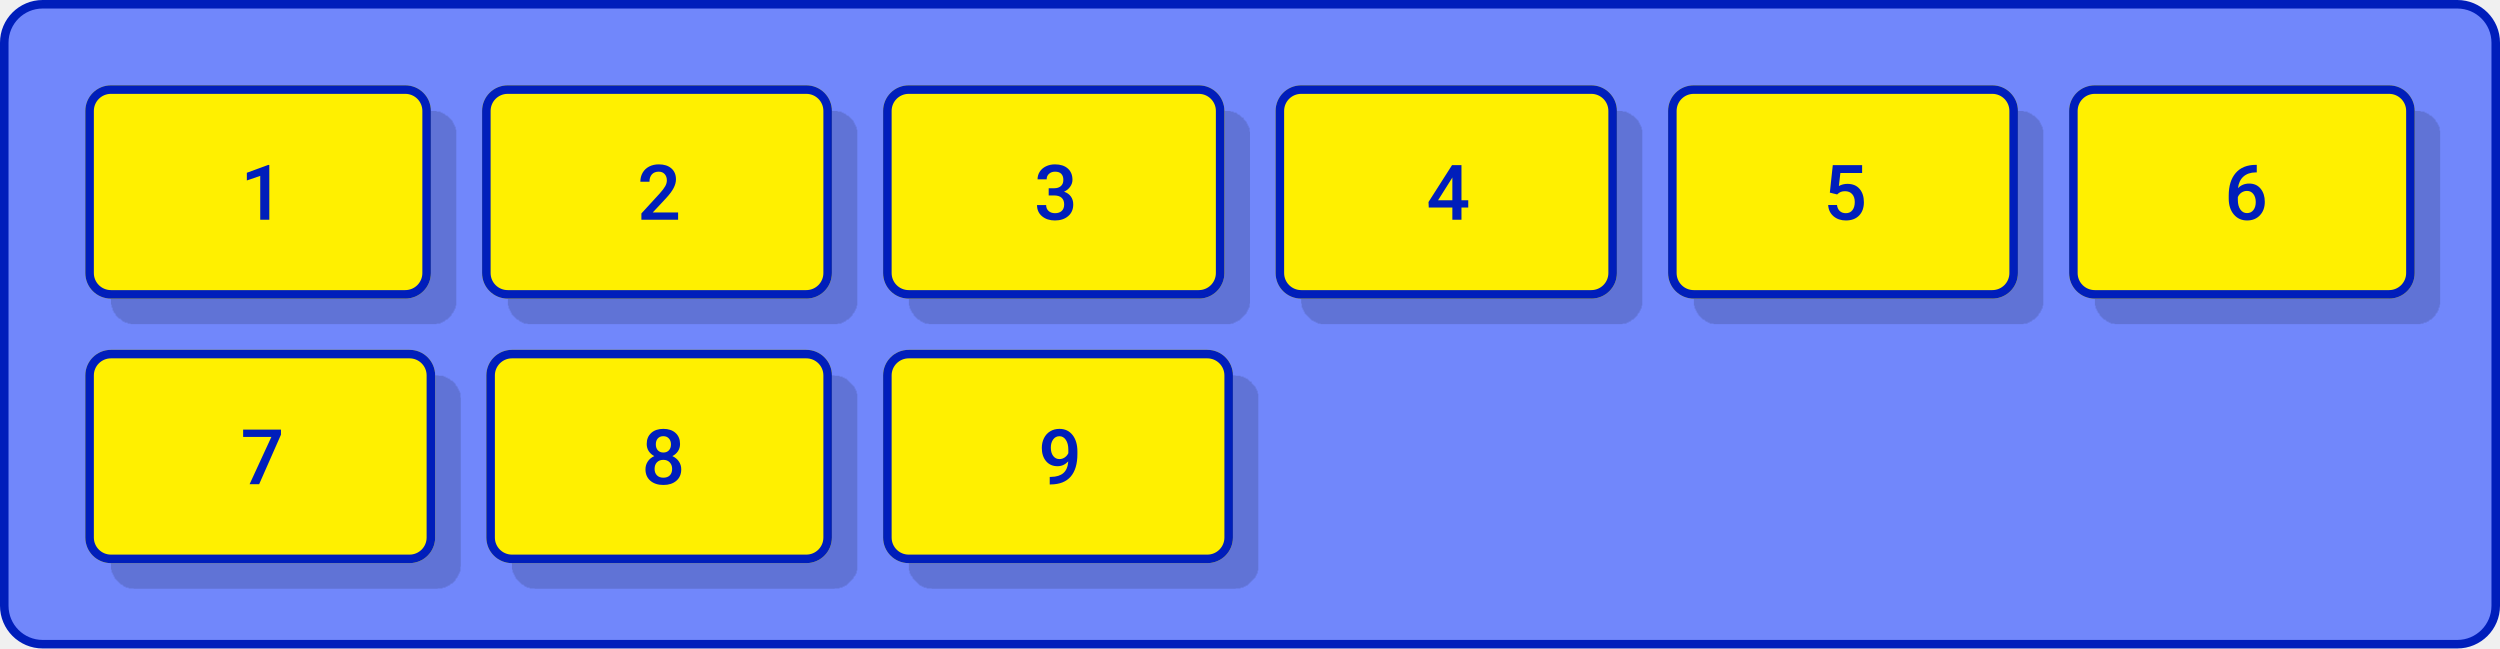
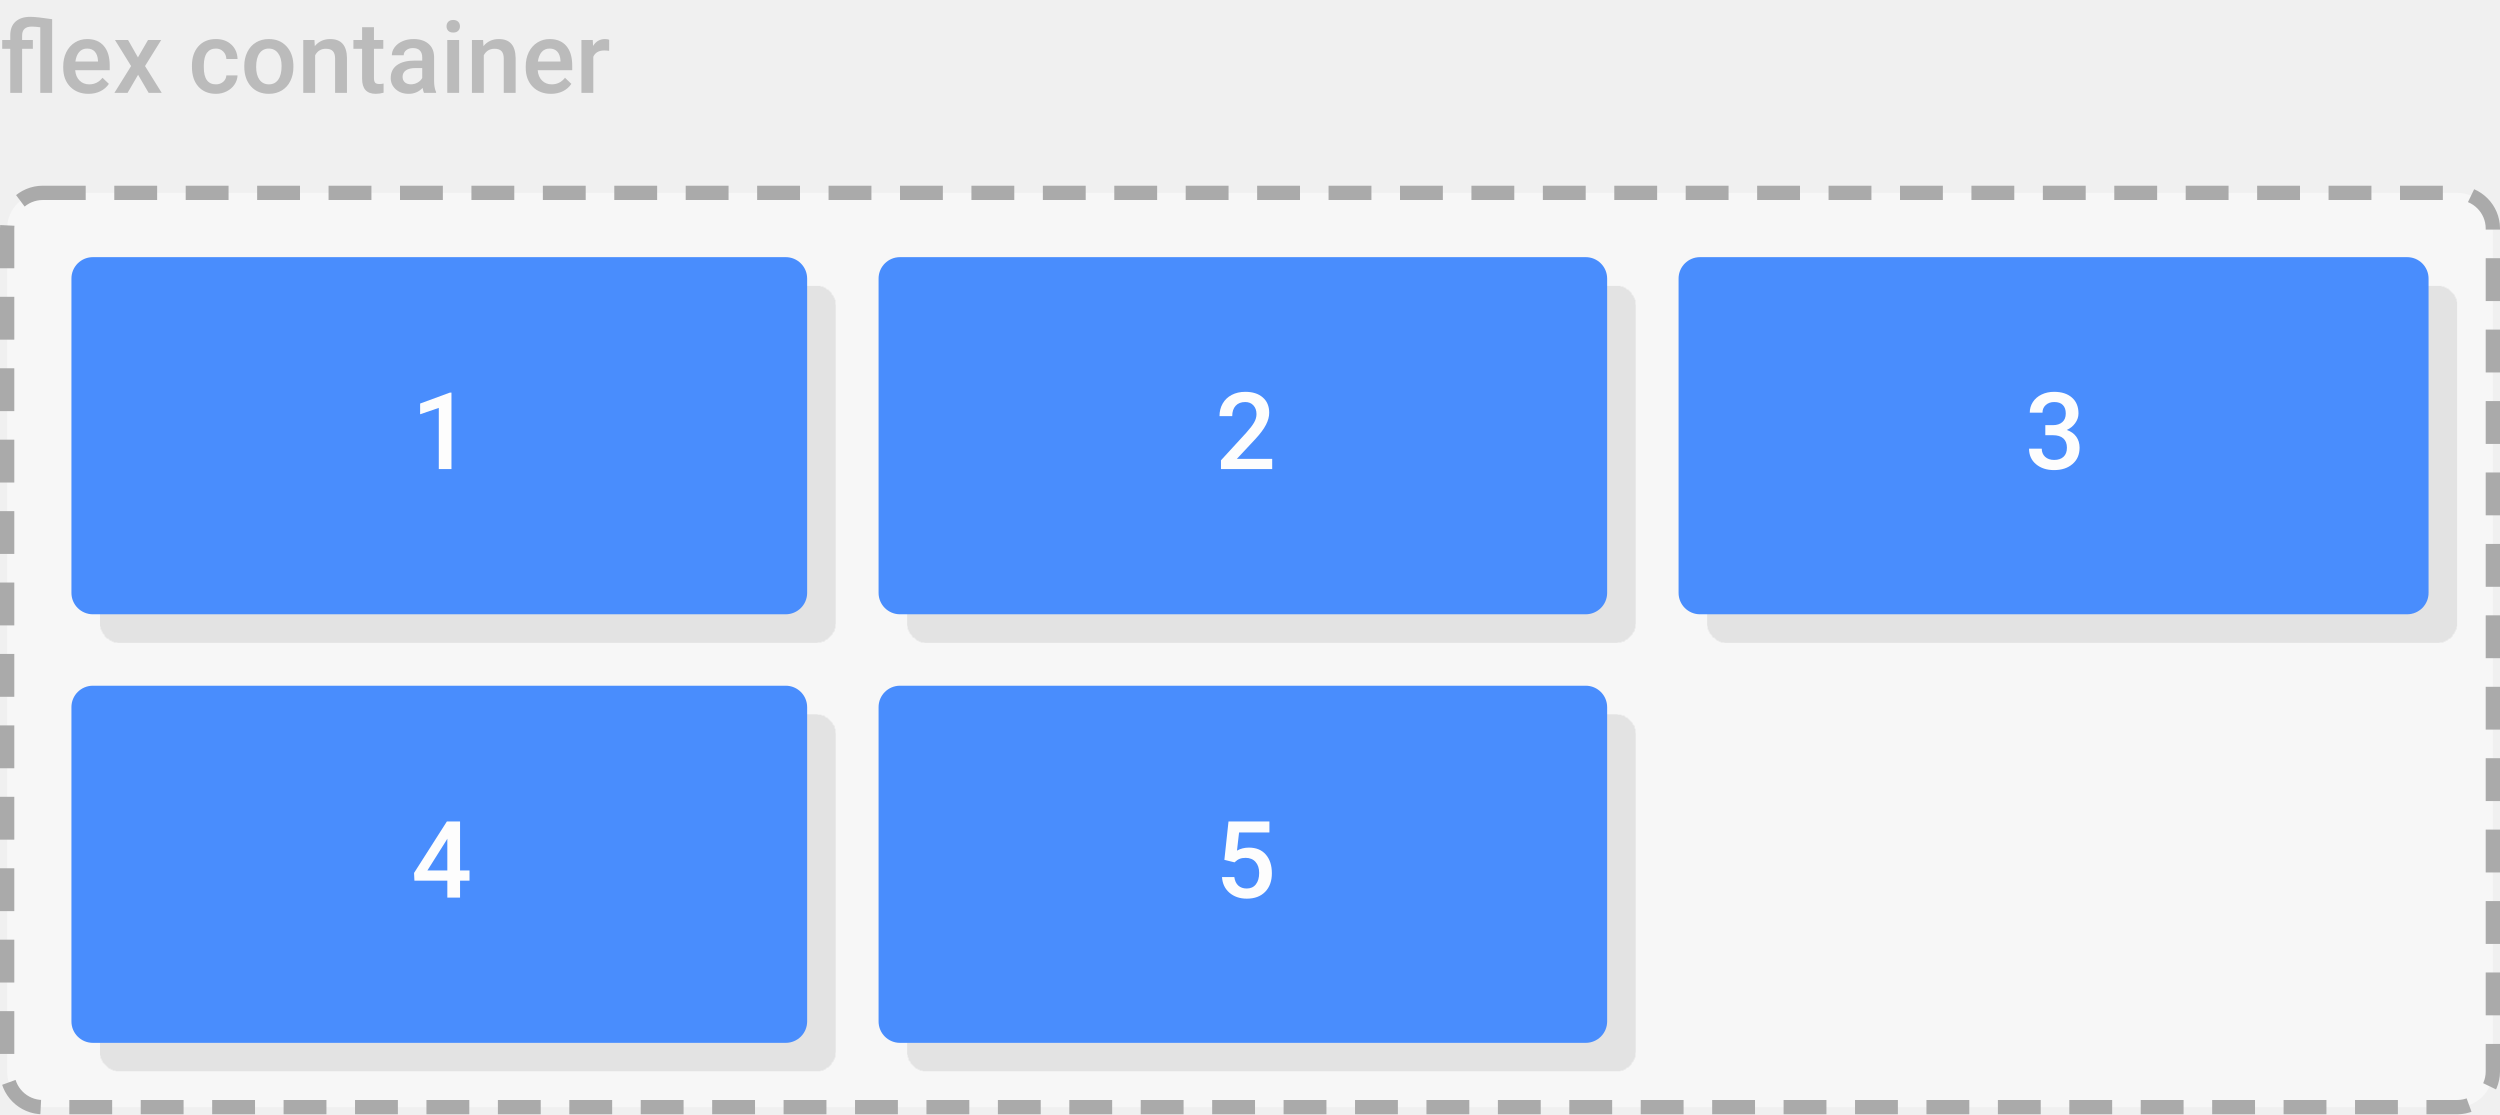
- <svg xmlns="http://www.w3.org/2000/svg" width="586" height="152" viewBox="0 0 586 152" fill="none">
-   <rect x="1" y="1" width="584" height="150" rx="9" fill="#7187FB" stroke="#001EBB" stroke-width="2" />
-   <g filter="url(#filter0_d)">
-     <rect x="20" y="20" width="81" height="50" rx="6" fill="#FFF000" />
-     <rect x="21" y="21" width="79" height="48" rx="5" stroke="#001EBB" stroke-width="2" />
+ <svg xmlns="http://www.w3.org/2000/svg" width="350" height="156" viewBox="0 0 350 156" fill="none">
+   <rect x="1" y="27" width="348" height="128" rx="5" fill="#F7F7F7" stroke="#AAAAAA" stroke-width="2" stroke-dasharray="6 4" />
+   <path d="M5.64 3.819C5.175 3.756 4.774 3.724 4.437 3.724C3.543 3.724 3.097 4.143 3.097 4.981V5.604H4.601V6.834H3.097V13H1.436V6.834H0.308V5.604H1.436V4.94C1.44 4.106 1.686 3.468 2.174 3.026C2.666 2.58 3.359 2.356 4.252 2.356C4.808 2.356 5.824 2.466 7.301 2.685V13H5.64V3.819ZM12.394 13.137C11.341 13.137 10.486 12.806 9.83 12.146C9.178 11.48 8.853 10.596 8.853 9.493V9.288C8.853 8.55 8.994 7.891 9.276 7.312C9.563 6.729 9.965 6.276 10.479 5.952C10.995 5.629 11.569 5.467 12.202 5.467C13.209 5.467 13.986 5.788 14.533 6.431C15.085 7.073 15.36 7.982 15.36 9.158V9.828H10.527C10.578 10.439 10.78 10.922 11.136 11.277C11.496 11.633 11.947 11.81 12.489 11.81C13.25 11.81 13.87 11.503 14.349 10.888L15.244 11.742C14.948 12.184 14.551 12.528 14.055 12.774C13.562 13.016 13.009 13.137 12.394 13.137ZM12.195 6.8C11.74 6.8 11.37 6.959 11.088 7.278C10.81 7.597 10.632 8.042 10.555 8.611H13.72V8.488C13.683 7.932 13.535 7.513 13.275 7.23C13.016 6.943 12.656 6.8 12.195 6.8ZM19.311 8.037L20.72 5.604H22.565L20.303 9.247L22.641 13H20.809L19.332 10.471L17.862 13H16.017L18.355 9.247L16.099 5.604H17.931L19.311 8.037ZM30.222 11.81C30.636 11.81 30.98 11.69 31.254 11.448C31.527 11.207 31.673 10.908 31.691 10.553H33.257C33.239 11.013 33.095 11.444 32.826 11.845C32.557 12.241 32.193 12.556 31.732 12.788C31.272 13.021 30.775 13.137 30.242 13.137C29.208 13.137 28.387 12.802 27.781 12.132C27.175 11.462 26.872 10.537 26.872 9.356V9.186C26.872 8.06 27.173 7.16 27.774 6.485C28.376 5.806 29.196 5.467 30.235 5.467C31.115 5.467 31.83 5.724 32.382 6.239C32.938 6.75 33.23 7.422 33.257 8.256H31.691C31.673 7.832 31.527 7.483 31.254 7.21C30.985 6.937 30.641 6.8 30.222 6.8C29.684 6.8 29.269 6.996 28.977 7.388C28.686 7.775 28.538 8.365 28.533 9.158V9.425C28.533 10.227 28.677 10.826 28.964 11.223C29.256 11.615 29.675 11.81 30.222 11.81ZM34.2 9.233C34.2 8.509 34.344 7.857 34.631 7.278C34.918 6.695 35.321 6.248 35.841 5.938C36.36 5.624 36.957 5.467 37.632 5.467C38.63 5.467 39.439 5.788 40.059 6.431C40.683 7.073 41.02 7.925 41.07 8.987L41.077 9.377C41.077 10.106 40.936 10.758 40.653 11.332C40.375 11.906 39.974 12.351 39.45 12.665C38.931 12.979 38.329 13.137 37.645 13.137C36.602 13.137 35.766 12.79 35.137 12.098C34.512 11.4 34.2 10.473 34.2 9.315V9.233ZM35.861 9.377C35.861 10.138 36.019 10.735 36.333 11.168C36.648 11.596 37.085 11.81 37.645 11.81C38.206 11.81 38.641 11.592 38.951 11.154C39.266 10.717 39.423 10.076 39.423 9.233C39.423 8.486 39.261 7.894 38.938 7.456C38.618 7.019 38.183 6.8 37.632 6.8C37.09 6.8 36.659 7.016 36.34 7.449C36.021 7.878 35.861 8.52 35.861 9.377ZM44.023 5.604L44.071 6.458C44.618 5.797 45.336 5.467 46.225 5.467C47.765 5.467 48.549 6.349 48.576 8.112V13H46.915V8.208C46.915 7.739 46.812 7.392 46.607 7.169C46.407 6.941 46.077 6.827 45.616 6.827C44.946 6.827 44.447 7.13 44.119 7.736V13H42.458V5.604H44.023ZM52.356 3.806V5.604H53.662V6.834H52.356V10.963C52.356 11.245 52.411 11.45 52.52 11.578C52.634 11.701 52.835 11.763 53.122 11.763C53.313 11.763 53.507 11.74 53.703 11.694V12.979C53.325 13.084 52.96 13.137 52.609 13.137C51.333 13.137 50.695 12.433 50.695 11.024V6.834H49.478V5.604H50.695V3.806H52.356ZM59.356 13C59.283 12.859 59.22 12.629 59.165 12.31C58.636 12.861 57.989 13.137 57.224 13.137C56.481 13.137 55.875 12.925 55.405 12.501C54.936 12.077 54.701 11.553 54.701 10.929C54.701 10.14 54.993 9.536 55.576 9.117C56.164 8.693 57.003 8.481 58.092 8.481H59.11V7.996C59.11 7.613 59.003 7.308 58.789 7.08C58.575 6.848 58.249 6.731 57.812 6.731C57.433 6.731 57.123 6.827 56.882 7.019C56.64 7.205 56.52 7.445 56.52 7.736H54.858C54.858 7.331 54.993 6.952 55.262 6.602C55.531 6.246 55.895 5.968 56.355 5.768C56.82 5.567 57.338 5.467 57.907 5.467C58.773 5.467 59.464 5.686 59.978 6.123C60.493 6.556 60.758 7.167 60.772 7.955V11.291C60.772 11.956 60.865 12.487 61.052 12.884V13H59.356ZM57.531 11.804C57.859 11.804 58.167 11.724 58.454 11.565C58.746 11.405 58.965 11.191 59.11 10.922V9.527H58.215C57.6 9.527 57.137 9.634 56.827 9.849C56.517 10.063 56.362 10.366 56.362 10.758C56.362 11.077 56.467 11.332 56.677 11.523C56.891 11.71 57.176 11.804 57.531 11.804ZM64.278 13H62.617V5.604H64.278V13ZM62.515 3.683C62.515 3.427 62.594 3.215 62.754 3.047C62.918 2.878 63.15 2.794 63.451 2.794C63.752 2.794 63.984 2.878 64.148 3.047C64.312 3.215 64.394 3.427 64.394 3.683C64.394 3.933 64.312 4.143 64.148 4.312C63.984 4.476 63.752 4.558 63.451 4.558C63.15 4.558 62.918 4.476 62.754 4.312C62.594 4.143 62.515 3.933 62.515 3.683ZM67.635 5.604L67.683 6.458C68.23 5.797 68.947 5.467 69.836 5.467C71.376 5.467 72.16 6.349 72.188 8.112V13H70.526V8.208C70.526 7.739 70.424 7.392 70.219 7.169C70.018 6.941 69.688 6.827 69.228 6.827C68.558 6.827 68.059 7.13 67.731 7.736V13H66.069V5.604H67.635ZM77.144 13.137C76.091 13.137 75.236 12.806 74.58 12.146C73.928 11.48 73.603 10.596 73.603 9.493V9.288C73.603 8.55 73.744 7.891 74.026 7.312C74.314 6.729 74.715 6.276 75.23 5.952C75.745 5.629 76.319 5.467 76.952 5.467C77.959 5.467 78.736 5.788 79.283 6.431C79.835 7.073 80.11 7.982 80.11 9.158V9.828H75.277C75.328 10.439 75.53 10.922 75.886 11.277C76.246 11.633 76.697 11.81 77.239 11.81C78 11.81 78.62 11.503 79.099 10.888L79.994 11.742C79.698 12.184 79.301 12.528 78.805 12.774C78.312 13.016 77.759 13.137 77.144 13.137ZM76.945 6.8C76.49 6.8 76.12 6.959 75.838 7.278C75.56 7.597 75.382 8.042 75.305 8.611H78.47V8.488C78.433 7.932 78.285 7.513 78.025 7.23C77.766 6.943 77.406 6.8 76.945 6.8ZM85.278 7.121C85.06 7.085 84.834 7.066 84.602 7.066C83.841 7.066 83.328 7.358 83.064 7.941V13H81.402V5.604H82.988L83.029 6.431C83.43 5.788 83.986 5.467 84.697 5.467C84.934 5.467 85.13 5.499 85.285 5.562L85.278 7.121Z" fill="#BBBBBB" />
+   <g opacity="0.8" filter="url(#filter0_d)">
+     <path d="M10 39C10 37.343 11.343 36 13 36H110C111.657 36 113 37.343 113 39V83C113 84.657 111.657 86 110 86H13C11.343 86 10 84.657 10 83V39Z" fill="#1E73FF" />
+     <path d="M63.205 65.666H61.432V57.105L58.817 57.998V56.497L62.977 54.966H63.205V65.666Z" fill="white" />
  </g>
-   <path d="M63.126 51.5H60.999V41.226L57.861 42.298V40.496L62.853 38.659H63.126V51.5Z" fill="#001EBB" />
-   <g filter="url(#filter1_d)">
-     <rect x="113" y="20" width="82" height="50" rx="6" fill="#FFF000" />
-     <rect x="114" y="21" width="80" height="48" rx="5" stroke="#001EBB" stroke-width="2" />
+   <g opacity="0.8" filter="url(#filter1_d)">
+     <path d="M123 39C123 37.343 124.343 36 126 36H222C223.657 36 225 37.343 225 39V83C225 84.657 223.657 86 222 86H126C124.343 86 123 84.657 123 83V39Z" fill="#1E73FF" />
+     <path d="M178.106 65.666H170.936V64.443L174.488 60.569C175.001 59.998 175.365 59.522 175.58 59.141C175.799 58.755 175.909 58.369 175.909 57.983C175.909 57.476 175.765 57.065 175.477 56.753C175.194 56.44 174.811 56.284 174.327 56.284C173.751 56.284 173.304 56.46 172.987 56.812C172.669 57.163 172.511 57.644 172.511 58.254H170.731C170.731 57.605 170.877 57.022 171.17 56.504C171.468 55.981 171.891 55.576 172.438 55.288C172.989 55 173.624 54.856 174.342 54.856C175.377 54.856 176.192 55.117 176.788 55.64C177.389 56.157 177.689 56.875 177.689 57.793C177.689 58.325 177.538 58.884 177.235 59.47C176.937 60.051 176.446 60.713 175.763 61.455L173.155 64.246H178.106V65.666Z" fill="white" />
  </g>
-   <path d="M158.947 51.5H150.343V50.032L154.605 45.383C155.221 44.697 155.657 44.126 155.915 43.669C156.179 43.206 156.311 42.743 156.311 42.28C156.311 41.671 156.138 41.179 155.792 40.804C155.452 40.429 154.992 40.241 154.412 40.241C153.721 40.241 153.185 40.452 152.804 40.874C152.423 41.296 152.232 41.873 152.232 42.605H150.097C150.097 41.826 150.272 41.126 150.624 40.505C150.981 39.878 151.488 39.392 152.145 39.046C152.807 38.7 153.568 38.527 154.43 38.527C155.672 38.527 156.65 38.841 157.365 39.468C158.086 40.089 158.446 40.95 158.446 42.052C158.446 42.69 158.265 43.361 157.901 44.065C157.544 44.762 156.955 45.556 156.135 46.446L153.006 49.795H158.947V51.5Z" fill="#001EBB" />
-   <g filter="url(#filter2_d)">
-     <rect x="207" y="20" width="80" height="50" rx="6" fill="#FFF000" />
-     <rect x="208" y="21" width="78" height="48" rx="5" stroke="#001EBB" stroke-width="2" />
+   <g opacity="0.8" filter="url(#filter2_d)">
+     <path d="M235 39C235 37.343 236.343 36 238 36H337C338.657 36 340 37.343 340 39V83C340 84.657 338.657 86 337 86H238C236.343 86 235 84.657 235 83V39Z" fill="#1E73FF" />
+     <path d="M286.344 59.522H287.428C287.975 59.517 288.407 59.375 288.724 59.097C289.046 58.818 289.208 58.416 289.208 57.888C289.208 57.38 289.073 56.987 288.805 56.709C288.541 56.426 288.136 56.284 287.589 56.284C287.11 56.284 286.717 56.423 286.41 56.702C286.102 56.975 285.948 57.334 285.948 57.778H284.168C284.168 57.231 284.312 56.733 284.601 56.284C284.894 55.835 285.299 55.486 285.816 55.237C286.339 54.983 286.922 54.856 287.567 54.856C288.631 54.856 289.466 55.124 290.072 55.662C290.682 56.194 290.987 56.936 290.987 57.888C290.987 58.367 290.833 58.818 290.526 59.243C290.223 59.663 289.83 59.98 289.347 60.195C289.933 60.395 290.377 60.71 290.68 61.14C290.987 61.57 291.141 62.083 291.141 62.678C291.141 63.635 290.812 64.397 290.152 64.963C289.498 65.53 288.636 65.813 287.567 65.813C286.542 65.813 285.702 65.54 285.047 64.993C284.393 64.446 284.066 63.718 284.066 62.81H285.846C285.846 63.279 286.002 63.66 286.314 63.953C286.632 64.246 287.057 64.392 287.589 64.392C288.141 64.392 288.575 64.246 288.893 63.953C289.21 63.66 289.369 63.235 289.369 62.678C289.369 62.117 289.203 61.685 288.871 61.382C288.539 61.079 288.045 60.928 287.391 60.928H286.344V59.522Z" fill="white" />
  </g>
-   <path d="M245.812 44.126H247.113C247.77 44.12 248.288 43.95 248.669 43.616C249.056 43.282 249.249 42.799 249.249 42.166C249.249 41.557 249.088 41.085 248.766 40.751C248.449 40.411 247.963 40.241 247.307 40.241C246.732 40.241 246.261 40.408 245.892 40.742C245.522 41.07 245.338 41.501 245.338 42.034H243.202C243.202 41.378 243.375 40.78 243.721 40.241C244.072 39.702 244.559 39.283 245.18 38.984C245.807 38.68 246.507 38.527 247.28 38.527C248.558 38.527 249.56 38.85 250.286 39.494C251.019 40.133 251.385 41.023 251.385 42.166C251.385 42.74 251.2 43.282 250.831 43.792C250.468 44.296 249.996 44.677 249.416 44.935C250.119 45.175 250.652 45.553 251.016 46.068C251.385 46.584 251.569 47.199 251.569 47.914C251.569 49.062 251.174 49.977 250.383 50.656C249.598 51.336 248.563 51.676 247.28 51.676C246.05 51.676 245.042 51.348 244.257 50.691C243.472 50.035 243.079 49.162 243.079 48.072H245.215C245.215 48.635 245.402 49.092 245.777 49.443C246.158 49.795 246.668 49.971 247.307 49.971C247.969 49.971 248.49 49.795 248.871 49.443C249.252 49.092 249.442 48.582 249.442 47.914C249.442 47.24 249.243 46.722 248.845 46.358C248.446 45.995 247.854 45.813 247.069 45.813H245.812V44.126Z" fill="#001EBB" />
-   <g filter="url(#filter3_d)">
-     <rect x="299" y="20" width="80" height="50" rx="6" fill="#FFF000" />
-     <rect x="300" y="21" width="78" height="48" rx="5" stroke="#001EBB" stroke-width="2" />
+   <g opacity="0.8" filter="url(#filter3_d)">
+     <path d="M10 99C10 97.343 11.343 96 13 96H110C111.657 96 113 97.343 113 99V143C113 144.657 111.657 146 110 146H13C11.343 146 10 144.657 10 143V99Z" fill="#1E73FF" />
+     <path d="M64.406 121.865H65.731V123.293H64.406V125.667H62.626V123.293H58.019L57.968 122.209L62.567 115.002H64.406V121.865ZM59.835 121.865H62.626V117.412L62.494 117.646L59.835 121.865Z" fill="white" />
  </g>
-   <path d="M342.567 46.938H344.158V48.652H342.567V51.5H340.432V48.652H334.903L334.842 47.352L340.361 38.703H342.567V46.938ZM337.083 46.938H340.432V41.595L340.273 41.876L337.083 46.938Z" fill="#001EBB" />
-   <g filter="url(#filter4_d)">
-     <rect x="391" y="20" width="82" height="50" rx="6" fill="#FFF000" />
-     <rect x="392" y="21" width="80" height="48" rx="5" stroke="#001EBB" stroke-width="2" />
+   <g opacity="0.8" filter="url(#filter4_d)">
+     <path d="M123 99C123 97.343 124.343 96 126 96H222C223.657 96 225 97.343 225 99V143C225 144.657 223.657 146 222 146H126C124.343 146 123 144.657 123 143V99Z" fill="#1E73FF" />
+     <path d="M171.412 120.378L171.991 115.002H177.718V116.541H173.47L173.177 119.089C173.67 118.806 174.227 118.665 174.847 118.665C175.863 118.665 176.651 118.989 177.213 119.639C177.779 120.288 178.062 121.162 178.062 122.261C178.062 123.345 177.75 124.209 177.125 124.854C176.5 125.493 175.643 125.813 174.554 125.813C173.578 125.813 172.767 125.537 172.123 124.985C171.483 124.429 171.136 123.696 171.083 122.788H172.804C172.872 123.306 173.058 123.704 173.36 123.982C173.663 124.255 174.059 124.392 174.547 124.392C175.094 124.392 175.519 124.197 175.821 123.806C176.129 123.416 176.283 122.883 176.283 122.209C176.283 121.56 176.114 121.047 175.777 120.671C175.44 120.291 174.977 120.1 174.386 120.1C174.063 120.1 173.79 120.144 173.565 120.232C173.341 120.315 173.097 120.481 172.833 120.73L171.412 120.378Z" fill="white" />
  </g>
-   <path d="M428.914 45.154L429.608 38.703H436.481V40.549H431.384L431.032 43.607C431.624 43.268 432.292 43.098 433.036 43.098C434.255 43.098 435.201 43.487 435.875 44.267C436.555 45.046 436.895 46.095 436.895 47.413C436.895 48.714 436.52 49.751 435.77 50.524C435.02 51.292 433.991 51.676 432.685 51.676C431.513 51.676 430.54 51.345 429.767 50.683C428.999 50.015 428.583 49.136 428.519 48.046H430.584C430.666 48.667 430.889 49.145 431.252 49.478C431.615 49.807 432.09 49.971 432.676 49.971C433.332 49.971 433.842 49.736 434.205 49.268C434.574 48.799 434.759 48.16 434.759 47.352C434.759 46.572 434.557 45.957 434.152 45.506C433.748 45.049 433.191 44.82 432.482 44.82C432.096 44.82 431.768 44.873 431.498 44.978C431.229 45.078 430.936 45.277 430.619 45.576L428.914 45.154Z" fill="#001EBB" />
-   <g filter="url(#filter5_d)">
-     <rect x="485" y="20" width="81" height="50" rx="6" fill="#FFF000" />
-     <rect x="486" y="21" width="79" height="48" rx="5" stroke="#001EBB" stroke-width="2" />
-   </g>
-   <path d="M528.987 38.642V40.408H528.724C527.528 40.426 526.573 40.754 525.858 41.393C525.144 42.031 524.719 42.937 524.584 44.108C525.27 43.388 526.146 43.027 527.212 43.027C528.343 43.027 529.233 43.426 529.884 44.223C530.54 45.02 530.868 46.048 530.868 47.308C530.868 48.608 530.484 49.663 529.717 50.472C528.955 51.274 527.953 51.676 526.711 51.676C525.434 51.676 524.396 51.204 523.6 50.261C522.809 49.317 522.413 48.081 522.413 46.552V45.822C522.413 43.578 522.958 41.82 524.048 40.549C525.144 39.277 526.717 38.642 528.768 38.642H528.987ZM526.693 44.75C526.225 44.75 525.794 44.882 525.401 45.145C525.015 45.409 524.73 45.761 524.549 46.2V46.851C524.549 47.8 524.748 48.556 525.146 49.118C525.545 49.675 526.061 49.953 526.693 49.953C527.326 49.953 527.827 49.716 528.196 49.241C528.565 48.767 528.75 48.143 528.75 47.369C528.75 46.596 528.562 45.966 528.188 45.48C527.812 44.993 527.314 44.75 526.693 44.75Z" fill="#001EBB" />
-   <g filter="url(#filter6_d)">
-     <rect x="20" y="82" width="82" height="50" rx="6" fill="#FFF000" />
-     <rect x="21" y="83" width="80" height="48" rx="5" stroke="#001EBB" stroke-width="2" />
-   </g>
-   <path d="M65.859 101.89L60.744 113.5H58.503L63.609 102.417H56.991V100.703H65.859V101.89Z" fill="#001EBB" />
-   <g filter="url(#filter7_d)">
-     <rect x="114" y="82" width="81" height="50" rx="6" fill="#FFF000" />
-     <rect x="115" y="83" width="79" height="48" rx="5" stroke="#001EBB" stroke-width="2" />
-   </g>
-   <path d="M159.402 104.078C159.402 104.705 159.241 105.265 158.919 105.757C158.597 106.243 158.157 106.627 157.601 106.908C158.269 107.219 158.781 107.644 159.139 108.183C159.502 108.722 159.684 109.331 159.684 110.011C159.684 111.136 159.303 112.029 158.541 112.691C157.779 113.348 156.766 113.676 155.5 113.676C154.229 113.676 153.209 113.345 152.441 112.683C151.68 112.021 151.299 111.13 151.299 110.011C151.299 109.325 151.48 108.71 151.844 108.165C152.207 107.62 152.717 107.201 153.373 106.908C152.822 106.627 152.386 106.243 152.063 105.757C151.747 105.265 151.589 104.705 151.589 104.078C151.589 102.988 151.94 102.124 152.644 101.485C153.347 100.847 154.296 100.527 155.491 100.527C156.692 100.527 157.645 100.847 158.348 101.485C159.051 102.124 159.402 102.988 159.402 104.078ZM157.548 109.905C157.548 109.272 157.357 108.763 156.977 108.376C156.602 107.983 156.104 107.787 155.482 107.787C154.861 107.787 154.363 107.98 153.988 108.367C153.619 108.754 153.435 109.267 153.435 109.905C153.435 110.532 153.616 111.033 153.979 111.408C154.349 111.783 154.855 111.971 155.5 111.971C156.145 111.971 156.646 111.789 157.003 111.426C157.366 111.062 157.548 110.556 157.548 109.905ZM157.275 104.157C157.275 103.601 157.114 103.144 156.792 102.786C156.47 102.423 156.036 102.241 155.491 102.241C154.946 102.241 154.516 102.414 154.199 102.76C153.883 103.1 153.725 103.565 153.725 104.157C153.725 104.743 153.883 105.209 154.199 105.555C154.521 105.9 154.955 106.073 155.5 106.073C156.045 106.073 156.476 105.9 156.792 105.555C157.114 105.209 157.275 104.743 157.275 104.157Z" fill="#001EBB" />
-   <g filter="url(#filter8_d)">
-     <rect x="207" y="82" width="82" height="50" rx="6" fill="#FFF000" />
-     <rect x="208" y="83" width="80" height="48" rx="5" stroke="#001EBB" stroke-width="2" />
-   </g>
-   <path d="M250.398 108.147C249.684 108.903 248.849 109.281 247.894 109.281C246.769 109.281 245.872 108.889 245.204 108.104C244.536 107.312 244.202 106.275 244.202 104.992C244.202 104.148 244.372 103.384 244.712 102.698C245.052 102.013 245.535 101.479 246.162 101.099C246.789 100.718 247.516 100.527 248.342 100.527C249.631 100.527 250.653 101.008 251.409 101.969C252.165 102.93 252.543 104.216 252.543 105.827V106.425C252.543 108.733 252.021 110.494 250.979 111.707C249.936 112.92 248.38 113.535 246.312 113.553H246.057V111.786H246.364C247.624 111.769 248.591 111.467 249.265 110.881C249.938 110.289 250.316 109.378 250.398 108.147ZM248.342 107.611C248.77 107.611 249.171 107.488 249.546 107.242C249.921 106.996 250.211 106.656 250.416 106.223V105.388C250.416 104.444 250.223 103.686 249.836 103.111C249.449 102.537 248.948 102.25 248.333 102.25C247.718 102.25 247.226 102.505 246.856 103.015C246.493 103.519 246.312 104.157 246.312 104.931C246.312 105.733 246.496 106.381 246.865 106.873C247.234 107.365 247.727 107.611 248.342 107.611Z" fill="#001EBB" />
  <defs>
-     <filter id="filter0_d" x="20" y="20" width="87" height="56" filterUnits="userSpaceOnUse" color-interpolation-filters="sRGB">
+     <filter id="filter0_d" x="10" y="36" width="107" height="54" filterUnits="userSpaceOnUse" color-interpolation-filters="sRGB">
      <feFlood flood-opacity="0" result="BackgroundImageFix" />
      <feColorMatrix in="SourceAlpha" type="matrix" values="0 0 0 0 0 0 0 0 0 0 0 0 0 0 0 0 0 0 127 0" />
-       <feOffset dx="6" dy="6" />
-       <feColorMatrix type="matrix" values="0 0 0 0 0 0 0 0 0 0 0 0 0 0 0 0 0 0 0.15 0" />
+       <feOffset dx="4" dy="4" />
+       <feColorMatrix type="matrix" values="0 0 0 0 0 0 0 0 0 0 0 0 0 0 0 0 0 0 0.1 0" />
      <feBlend mode="normal" in2="BackgroundImageFix" result="effect1_dropShadow" />
      <feBlend mode="normal" in="SourceGraphic" in2="effect1_dropShadow" result="shape" />
    </filter>
-     <filter id="filter1_d" x="113" y="20" width="88" height="56" filterUnits="userSpaceOnUse" color-interpolation-filters="sRGB">
+     <filter id="filter1_d" x="123" y="36" width="106" height="54" filterUnits="userSpaceOnUse" color-interpolation-filters="sRGB">
      <feFlood flood-opacity="0" result="BackgroundImageFix" />
      <feColorMatrix in="SourceAlpha" type="matrix" values="0 0 0 0 0 0 0 0 0 0 0 0 0 0 0 0 0 0 127 0" />
-       <feOffset dx="6" dy="6" />
-       <feColorMatrix type="matrix" values="0 0 0 0 0 0 0 0 0 0 0 0 0 0 0 0 0 0 0.15 0" />
+       <feOffset dx="4" dy="4" />
+       <feColorMatrix type="matrix" values="0 0 0 0 0 0 0 0 0 0 0 0 0 0 0 0 0 0 0.1 0" />
      <feBlend mode="normal" in2="BackgroundImageFix" result="effect1_dropShadow" />
      <feBlend mode="normal" in="SourceGraphic" in2="effect1_dropShadow" result="shape" />
    </filter>
-     <filter id="filter2_d" x="207" y="20" width="86" height="56" filterUnits="userSpaceOnUse" color-interpolation-filters="sRGB">
+     <filter id="filter2_d" x="235" y="36" width="109" height="54" filterUnits="userSpaceOnUse" color-interpolation-filters="sRGB">
      <feFlood flood-opacity="0" result="BackgroundImageFix" />
      <feColorMatrix in="SourceAlpha" type="matrix" values="0 0 0 0 0 0 0 0 0 0 0 0 0 0 0 0 0 0 127 0" />
-       <feOffset dx="6" dy="6" />
-       <feColorMatrix type="matrix" values="0 0 0 0 0 0 0 0 0 0 0 0 0 0 0 0 0 0 0.15 0" />
+       <feOffset dx="4" dy="4" />
+       <feColorMatrix type="matrix" values="0 0 0 0 0 0 0 0 0 0 0 0 0 0 0 0 0 0 0.1 0" />
      <feBlend mode="normal" in2="BackgroundImageFix" result="effect1_dropShadow" />
      <feBlend mode="normal" in="SourceGraphic" in2="effect1_dropShadow" result="shape" />
    </filter>
-     <filter id="filter3_d" x="299" y="20" width="86" height="56" filterUnits="userSpaceOnUse" color-interpolation-filters="sRGB">
+     <filter id="filter3_d" x="10" y="96" width="107" height="54" filterUnits="userSpaceOnUse" color-interpolation-filters="sRGB">
      <feFlood flood-opacity="0" result="BackgroundImageFix" />
      <feColorMatrix in="SourceAlpha" type="matrix" values="0 0 0 0 0 0 0 0 0 0 0 0 0 0 0 0 0 0 127 0" />
-       <feOffset dx="6" dy="6" />
-       <feColorMatrix type="matrix" values="0 0 0 0 0 0 0 0 0 0 0 0 0 0 0 0 0 0 0.15 0" />
+       <feOffset dx="4" dy="4" />
+       <feColorMatrix type="matrix" values="0 0 0 0 0 0 0 0 0 0 0 0 0 0 0 0 0 0 0.1 0" />
      <feBlend mode="normal" in2="BackgroundImageFix" result="effect1_dropShadow" />
      <feBlend mode="normal" in="SourceGraphic" in2="effect1_dropShadow" result="shape" />
    </filter>
-     <filter id="filter4_d" x="391" y="20" width="88" height="56" filterUnits="userSpaceOnUse" color-interpolation-filters="sRGB">
+     <filter id="filter4_d" x="123" y="96" width="106" height="54" filterUnits="userSpaceOnUse" color-interpolation-filters="sRGB">
      <feFlood flood-opacity="0" result="BackgroundImageFix" />
      <feColorMatrix in="SourceAlpha" type="matrix" values="0 0 0 0 0 0 0 0 0 0 0 0 0 0 0 0 0 0 127 0" />
-       <feOffset dx="6" dy="6" />
-       <feColorMatrix type="matrix" values="0 0 0 0 0 0 0 0 0 0 0 0 0 0 0 0 0 0 0.15 0" />
-       <feBlend mode="normal" in2="BackgroundImageFix" result="effect1_dropShadow" />
-       <feBlend mode="normal" in="SourceGraphic" in2="effect1_dropShadow" result="shape" />
-     </filter>
-     <filter id="filter5_d" x="485" y="20" width="87" height="56" filterUnits="userSpaceOnUse" color-interpolation-filters="sRGB">
-       <feFlood flood-opacity="0" result="BackgroundImageFix" />
-       <feColorMatrix in="SourceAlpha" type="matrix" values="0 0 0 0 0 0 0 0 0 0 0 0 0 0 0 0 0 0 127 0" />
-       <feOffset dx="6" dy="6" />
-       <feColorMatrix type="matrix" values="0 0 0 0 0 0 0 0 0 0 0 0 0 0 0 0 0 0 0.15 0" />
-       <feBlend mode="normal" in2="BackgroundImageFix" result="effect1_dropShadow" />
-       <feBlend mode="normal" in="SourceGraphic" in2="effect1_dropShadow" result="shape" />
-     </filter>
-     <filter id="filter6_d" x="20" y="82" width="88" height="56" filterUnits="userSpaceOnUse" color-interpolation-filters="sRGB">
-       <feFlood flood-opacity="0" result="BackgroundImageFix" />
-       <feColorMatrix in="SourceAlpha" type="matrix" values="0 0 0 0 0 0 0 0 0 0 0 0 0 0 0 0 0 0 127 0" />
-       <feOffset dx="6" dy="6" />
-       <feColorMatrix type="matrix" values="0 0 0 0 0 0 0 0 0 0 0 0 0 0 0 0 0 0 0.15 0" />
-       <feBlend mode="normal" in2="BackgroundImageFix" result="effect1_dropShadow" />
-       <feBlend mode="normal" in="SourceGraphic" in2="effect1_dropShadow" result="shape" />
-     </filter>
-     <filter id="filter7_d" x="114" y="82" width="87" height="56" filterUnits="userSpaceOnUse" color-interpolation-filters="sRGB">
-       <feFlood flood-opacity="0" result="BackgroundImageFix" />
-       <feColorMatrix in="SourceAlpha" type="matrix" values="0 0 0 0 0 0 0 0 0 0 0 0 0 0 0 0 0 0 127 0" />
-       <feOffset dx="6" dy="6" />
-       <feColorMatrix type="matrix" values="0 0 0 0 0 0 0 0 0 0 0 0 0 0 0 0 0 0 0.15 0" />
-       <feBlend mode="normal" in2="BackgroundImageFix" result="effect1_dropShadow" />
-       <feBlend mode="normal" in="SourceGraphic" in2="effect1_dropShadow" result="shape" />
-     </filter>
-     <filter id="filter8_d" x="207" y="82" width="88" height="56" filterUnits="userSpaceOnUse" color-interpolation-filters="sRGB">
-       <feFlood flood-opacity="0" result="BackgroundImageFix" />
-       <feColorMatrix in="SourceAlpha" type="matrix" values="0 0 0 0 0 0 0 0 0 0 0 0 0 0 0 0 0 0 127 0" />
-       <feOffset dx="6" dy="6" />
-       <feColorMatrix type="matrix" values="0 0 0 0 0 0 0 0 0 0 0 0 0 0 0 0 0 0 0.15 0" />
+       <feOffset dx="4" dy="4" />
+       <feColorMatrix type="matrix" values="0 0 0 0 0 0 0 0 0 0 0 0 0 0 0 0 0 0 0.1 0" />
      <feBlend mode="normal" in2="BackgroundImageFix" result="effect1_dropShadow" />
      <feBlend mode="normal" in="SourceGraphic" in2="effect1_dropShadow" result="shape" />
    </filter>
  </defs>
</svg>
